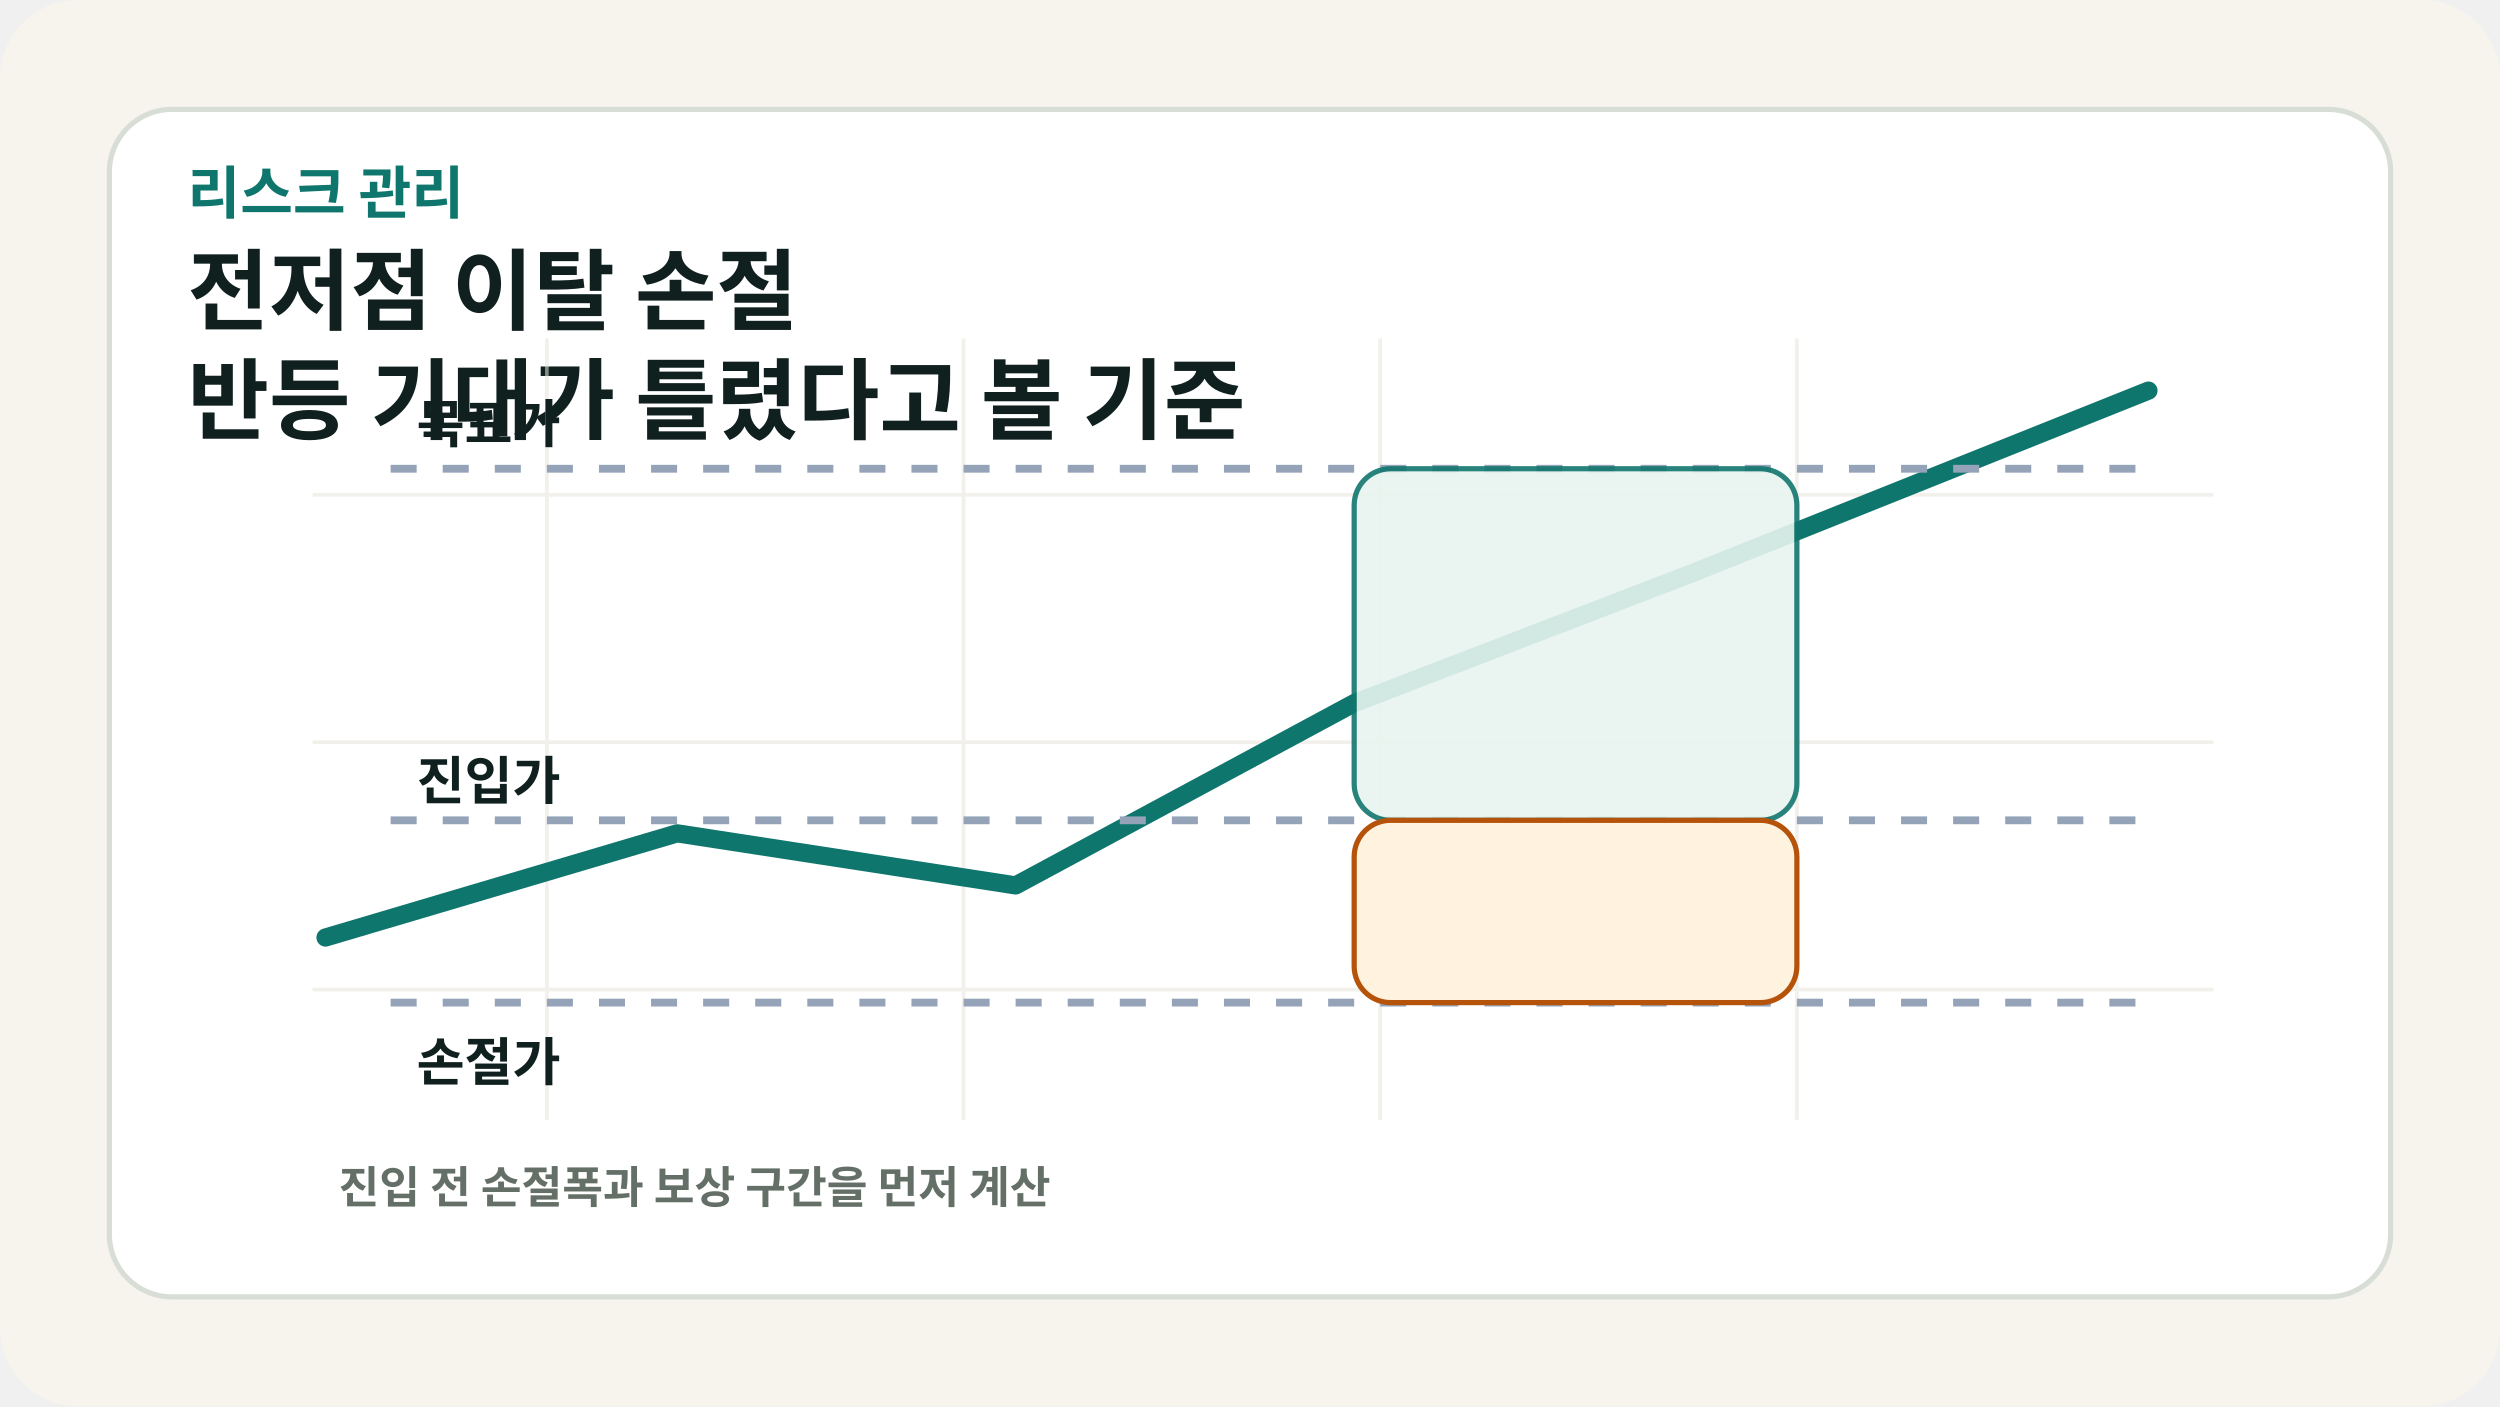
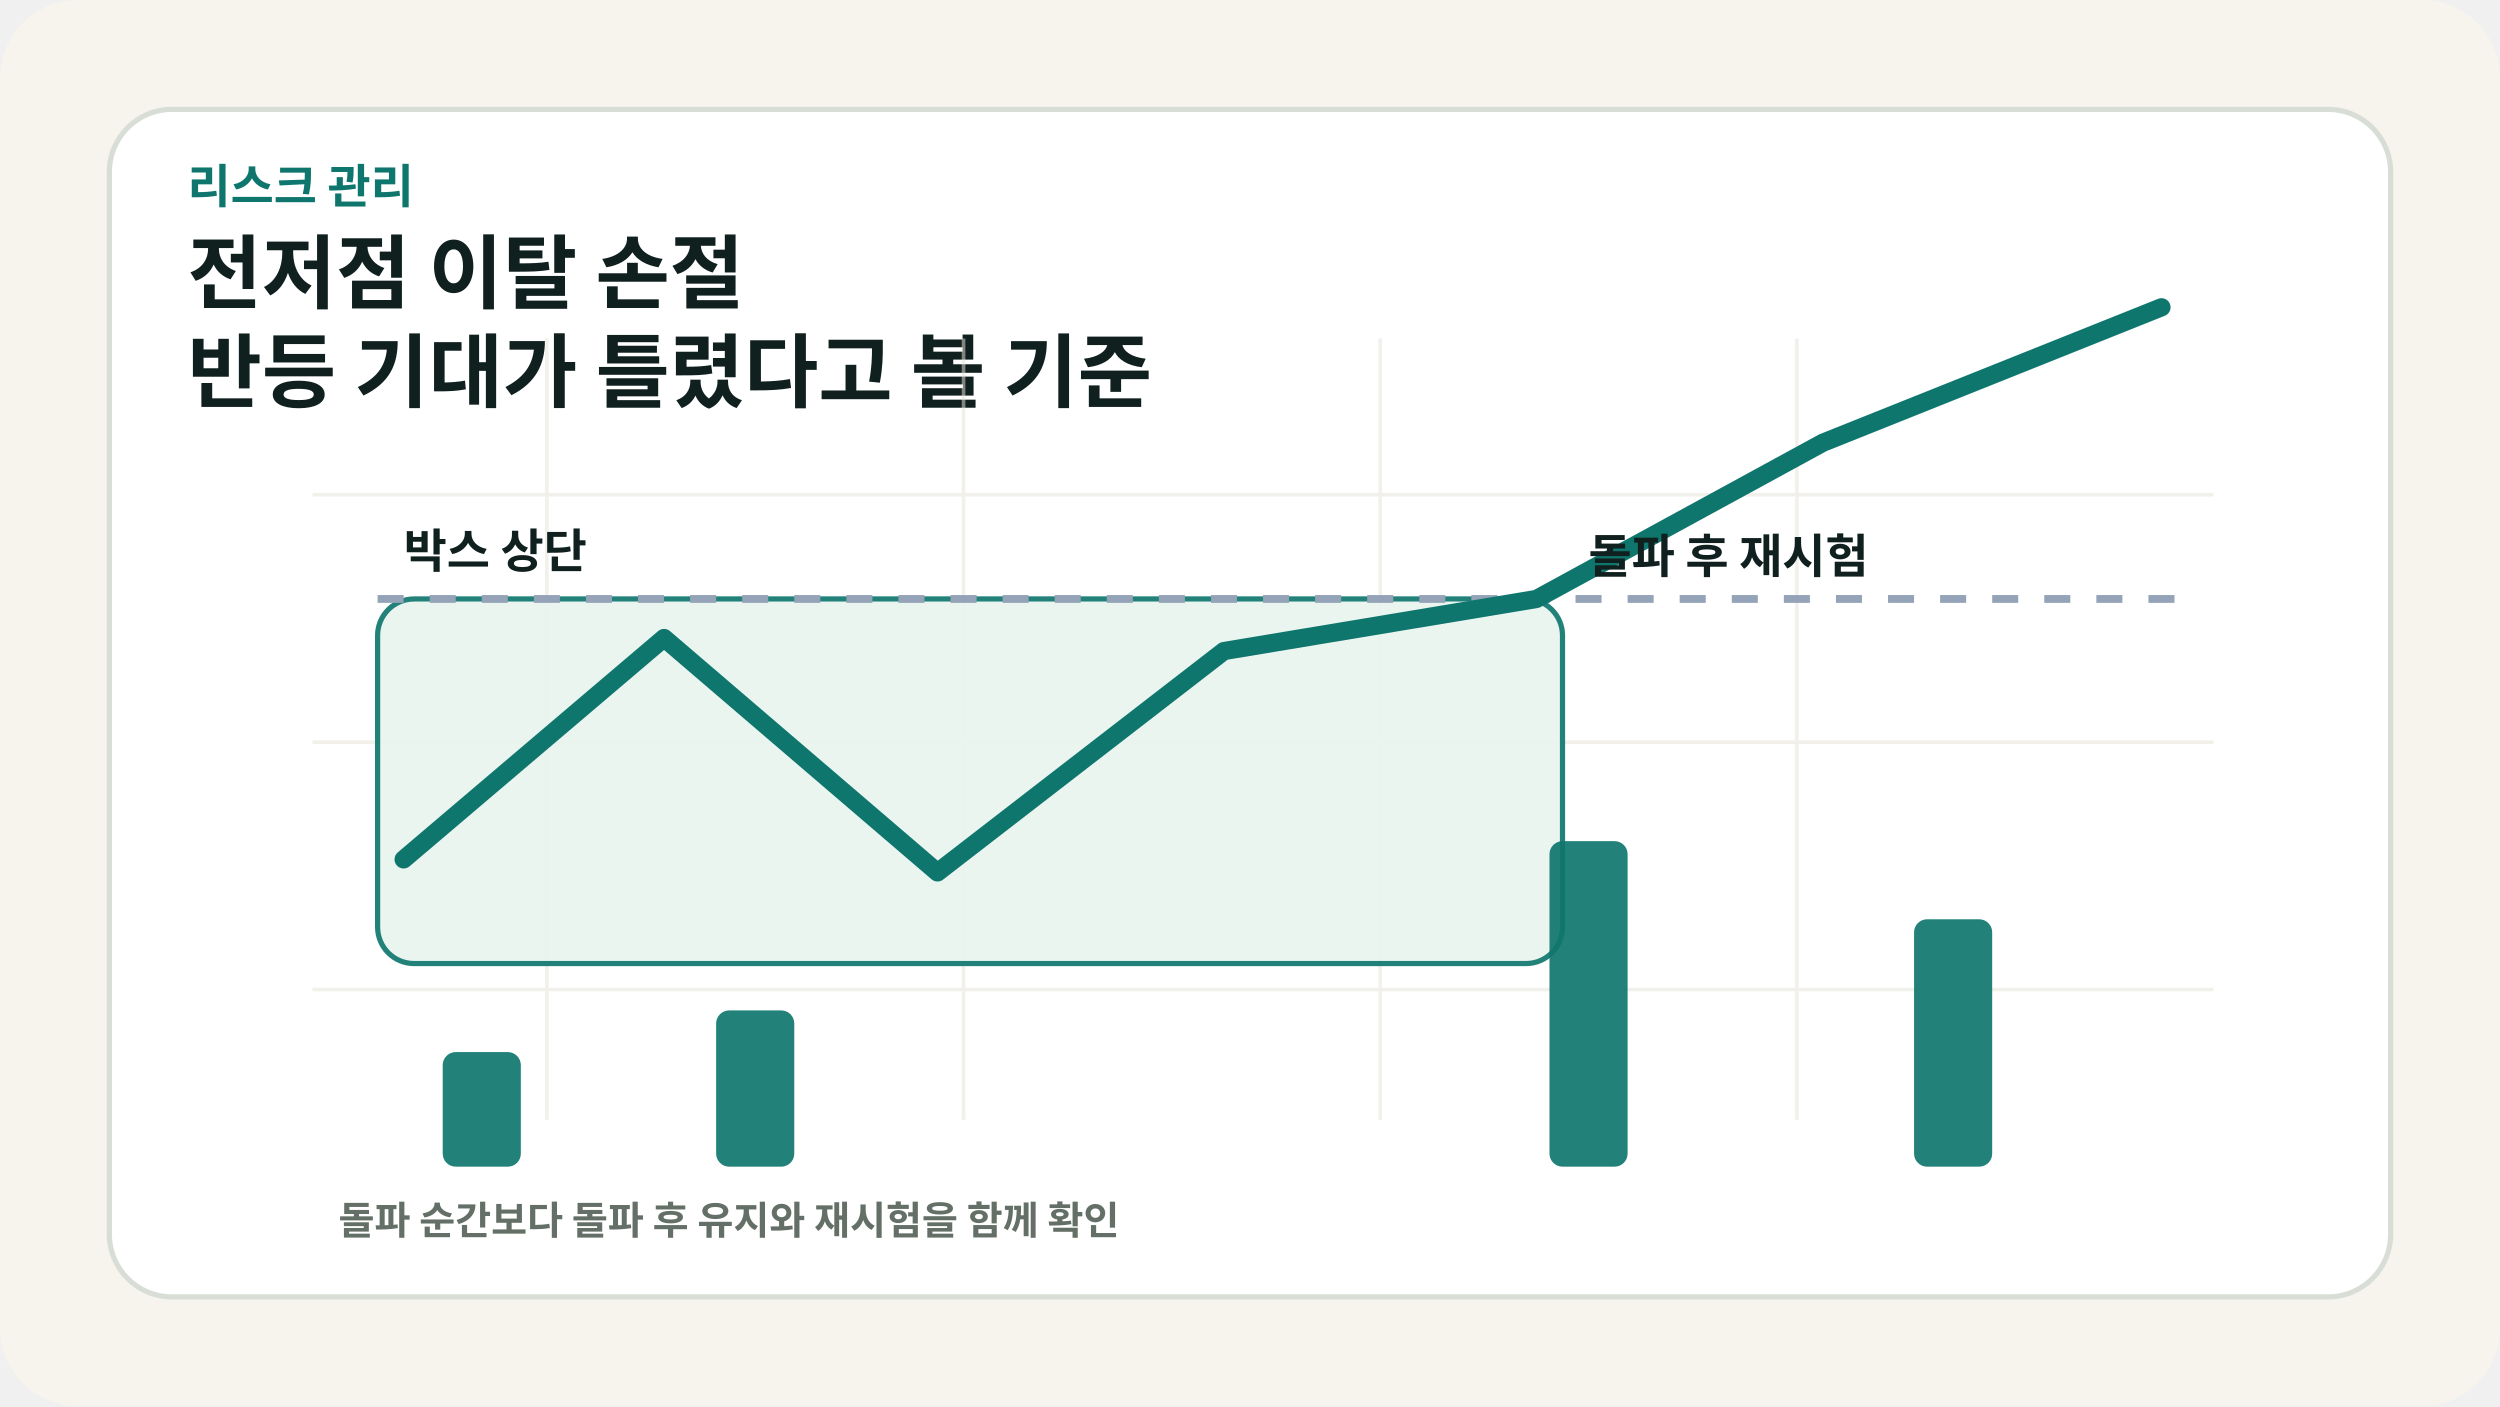
<svg xmlns="http://www.w3.org/2000/svg" width="960" height="540" viewBox="0 0 960 540" role="img" aria-labelledby="title desc">
  <style>
- .bg{fill:#f6f4ed}.panel{fill:#fff;stroke:#d8ded6;stroke-width:2}.title{font:800 34px system-ui,-apple-system,BlinkMacSystemFont,"Segoe UI",sans-serif;fill:#10201f}.sub{font:800 22px system-ui,-apple-system,BlinkMacSystemFont,"Segoe UI",sans-serif;fill:#0f766e}.label{font:800 20px system-ui,-apple-system,BlinkMacSystemFont,"Segoe UI",sans-serif;fill:#10201f}.note{font:700 17px system-ui,-apple-system,BlinkMacSystemFont,"Segoe UI",sans-serif;fill:#647067}.line{fill:none;stroke:#0f766e;stroke-width:7;stroke-linecap:round;stroke-linejoin:round}.down{fill:none;stroke:#b45309;stroke-width:7;stroke-linecap:round;stroke-linejoin:round}.thin{fill:none;stroke:#94a3b8;stroke-width:4;stroke-linecap:round}.dash{stroke:#94a3b8;stroke-width:3;stroke-dasharray:10 10}.zone{fill:#e8f4ef;stroke:#0f766e;stroke-width:2;opacity:.9}.risk{fill:#fff3df;stroke:#b45309;stroke-width:2}.bar{fill:#0f766e;opacity:.92}.warn{fill:#b45309;opacity:.92}
+ .bg{fill:#f6f4ed}.panel{fill:#fff;stroke:#d8ded6;stroke-width:2}.title{font:800 31px system-ui,-apple-system,BlinkMacSystemFont,"Segoe UI",sans-serif;fill:#10201f}.sub{font:800 18px system-ui,-apple-system,BlinkMacSystemFont,"Segoe UI",sans-serif;fill:#0f766e}.label{font:800 18px system-ui,-apple-system,BlinkMacSystemFont,"Segoe UI",sans-serif;fill:#10201f}.note{font:700 15px system-ui,-apple-system,BlinkMacSystemFont,"Segoe UI",sans-serif;fill:#647067}.line{fill:none;stroke:#0f766e;stroke-width:7;stroke-linecap:round;stroke-linejoin:round}.down{fill:none;stroke:#b45309;stroke-width:7;stroke-linecap:round;stroke-linejoin:round}.thin{fill:none;stroke:#94a3b8;stroke-width:4;stroke-linecap:round}.dash{stroke:#94a3b8;stroke-width:3;stroke-dasharray:10 10}.zone{fill:#e8f4ef;stroke:#0f766e;stroke-width:2;opacity:.92}.risk{fill:#fff3df;stroke:#b45309;stroke-width:2}.bar{fill:#0f766e;opacity:.92}.warn{fill:#b45309;opacity:.92}
</style>
  <rect class="bg" width="960" height="540" rx="30" />
  <rect class="panel" x="42" y="42" width="876" height="456" rx="24" />
-   <text x="72" y="82" class="sub">리스크 관리</text>
-   <text x="72" y="124" class="title">전저점 이탈 손절</text>
-   <text x="72" y="166" class="title">반등 기대가 틀렸다고 볼 기준</text>
-   <g opacity=".55">
+   <text x="72" y="78" class="sub">리스크 관리</text>
+   <text x="72" y="116" class="title">전저점 이탈 손절</text>
+   <text x="72" y="154" class="title">반등 기대가 틀렸다고 볼 기준</text>
+   <g opacity=".52">
    <path d="M120 190H850M120 285H850M120 380H850M210 130V430M370 130V430M530 130V430M690 130V430" stroke="#e7e3d8" stroke-width="1.4" />
  </g>
-   <path class="line" d="M125 360L260 320L390 340L520 270L650 220L825 150" />
-   <path class="dash" d="M150 180H830M150 315H830M150 385H830" />
-   <rect class="zone" x="520" y="180" width="170" height="135" rx="14" />
-   <rect class="risk" x="520" y="315" width="170" height="70" rx="14" />
-   <g class="label">
-     <text x="160" y="170">목표가</text>
-     <text x="160" y="307">진입가</text>
-     <text x="160" y="415">손절가</text>
+   <rect class="zone" x="145" y="230" width="455" height="140" rx="14" />
+   <path class="dash" d="M145 230H835" />
+   <path class="line" d="M155 330L255 245L360 335L470 250L590 230L700 170L830 118" />
+   <g>
+     <rect class="bar" x="170" y="404" width="30" height="44" rx="5" />
+     <rect class="bar" x="275" y="388" width="30" height="60" rx="5" />
+     <rect class="bar" x="595" y="323" width="30" height="125" rx="5" />
+     <rect class="bar" x="735" y="353" width="30" height="95" rx="5" />
  </g>
-   <text class="note" x="130" y="462">진입 전 손절폭과 보상 구간을 먼저 계산</text>
+   <text class="label" x="155" y="218">박스 상단</text>
+   <text class="label" x="610" y="220">돌파 후 재시험</text>
+   <text class="note" x="130" y="474">돌파 순간보다 돌파 후 유지와 재시험을 함께 확인</text>
</svg>
